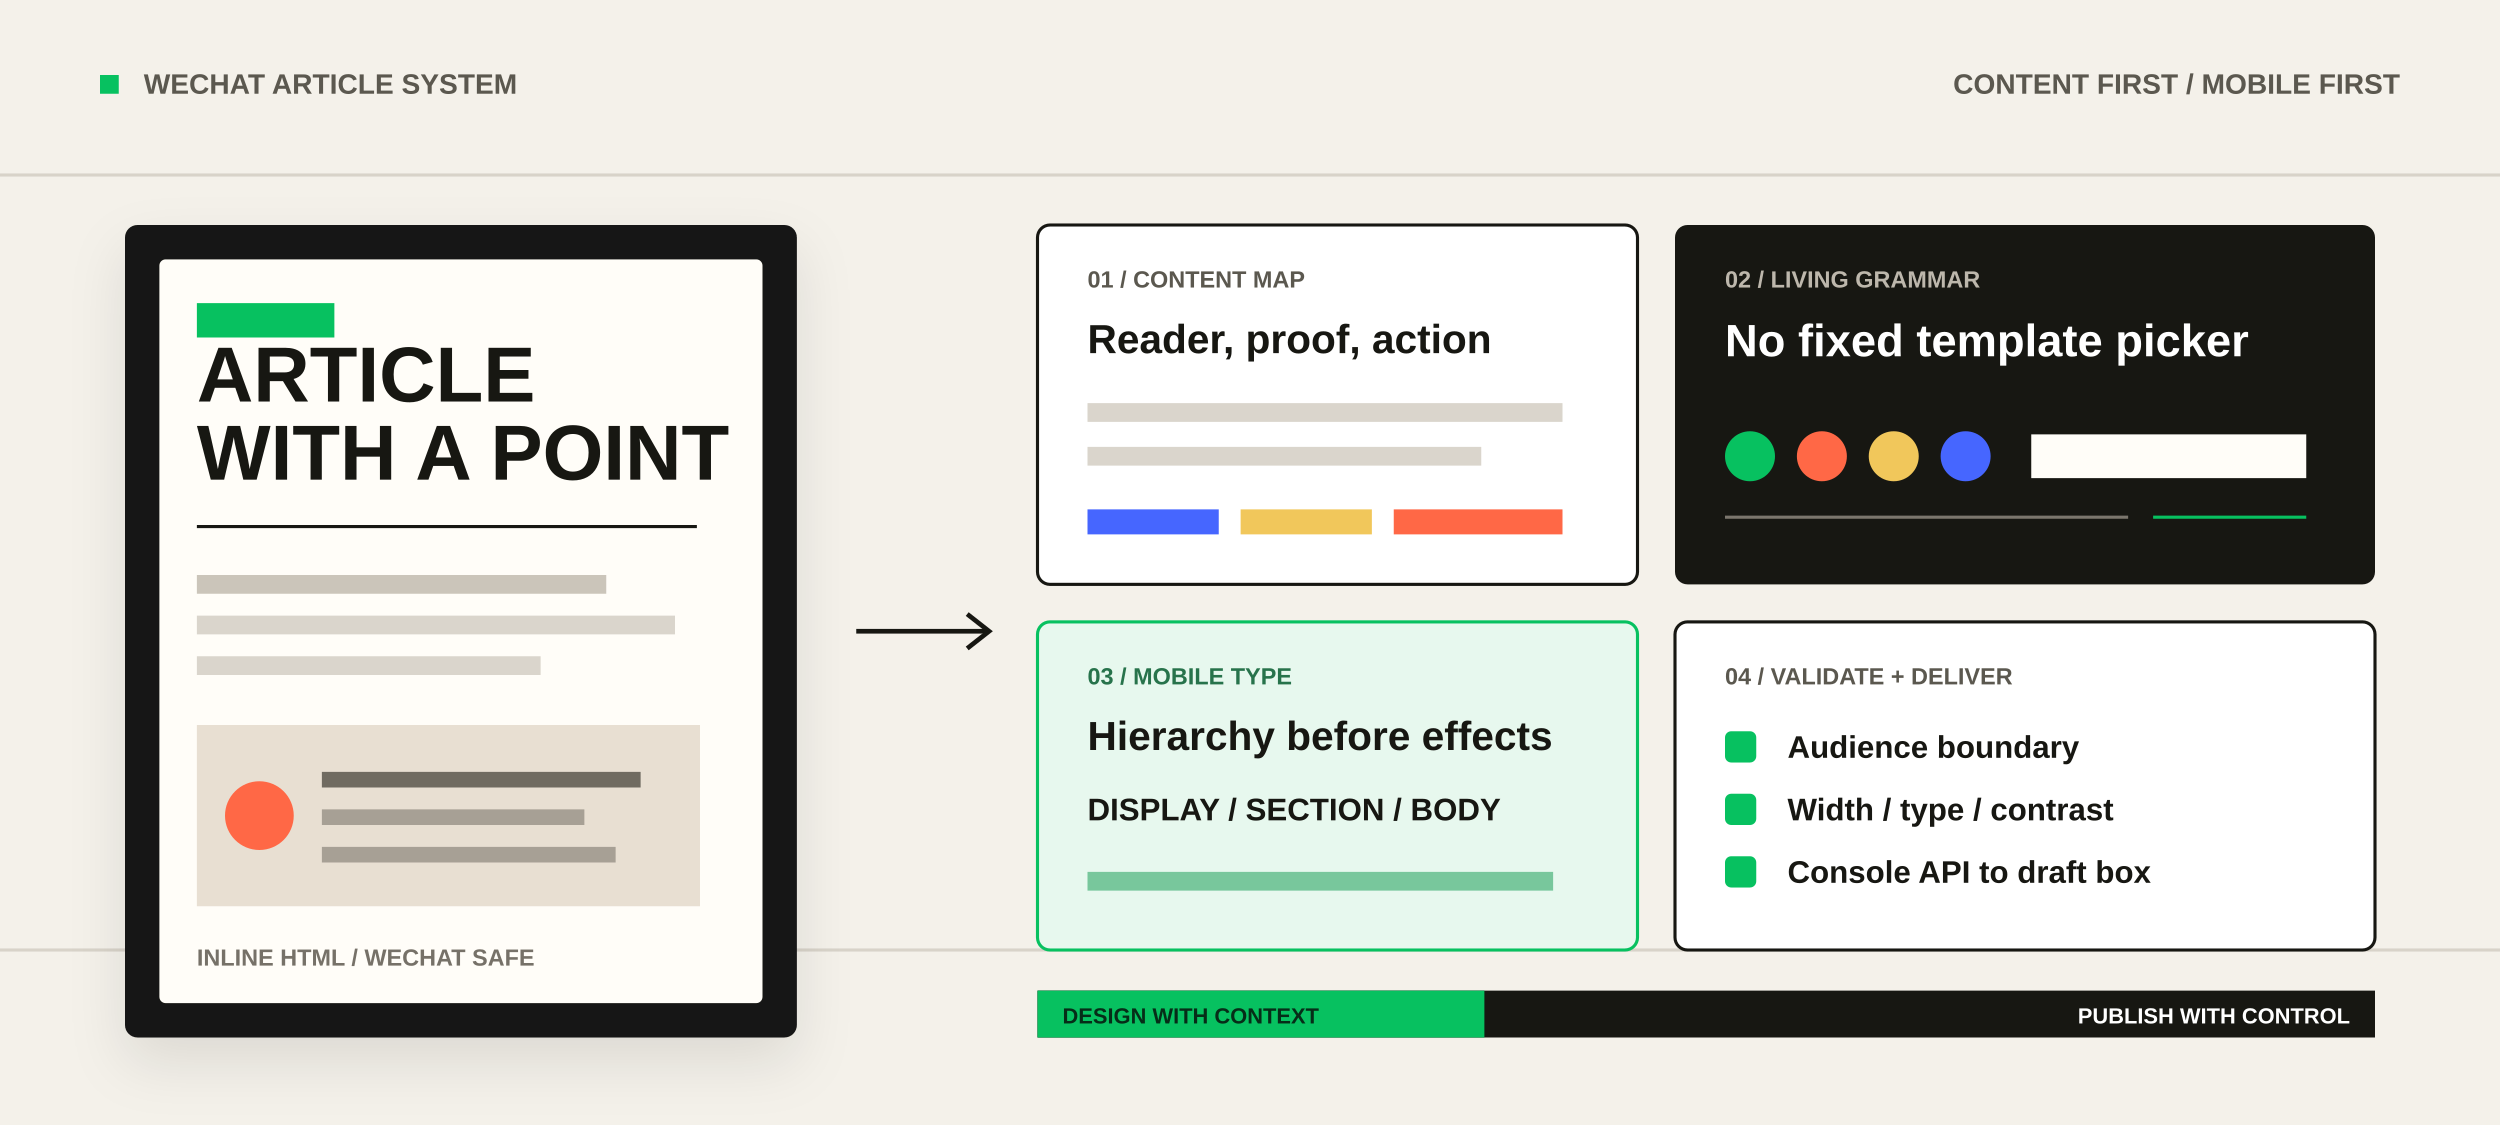
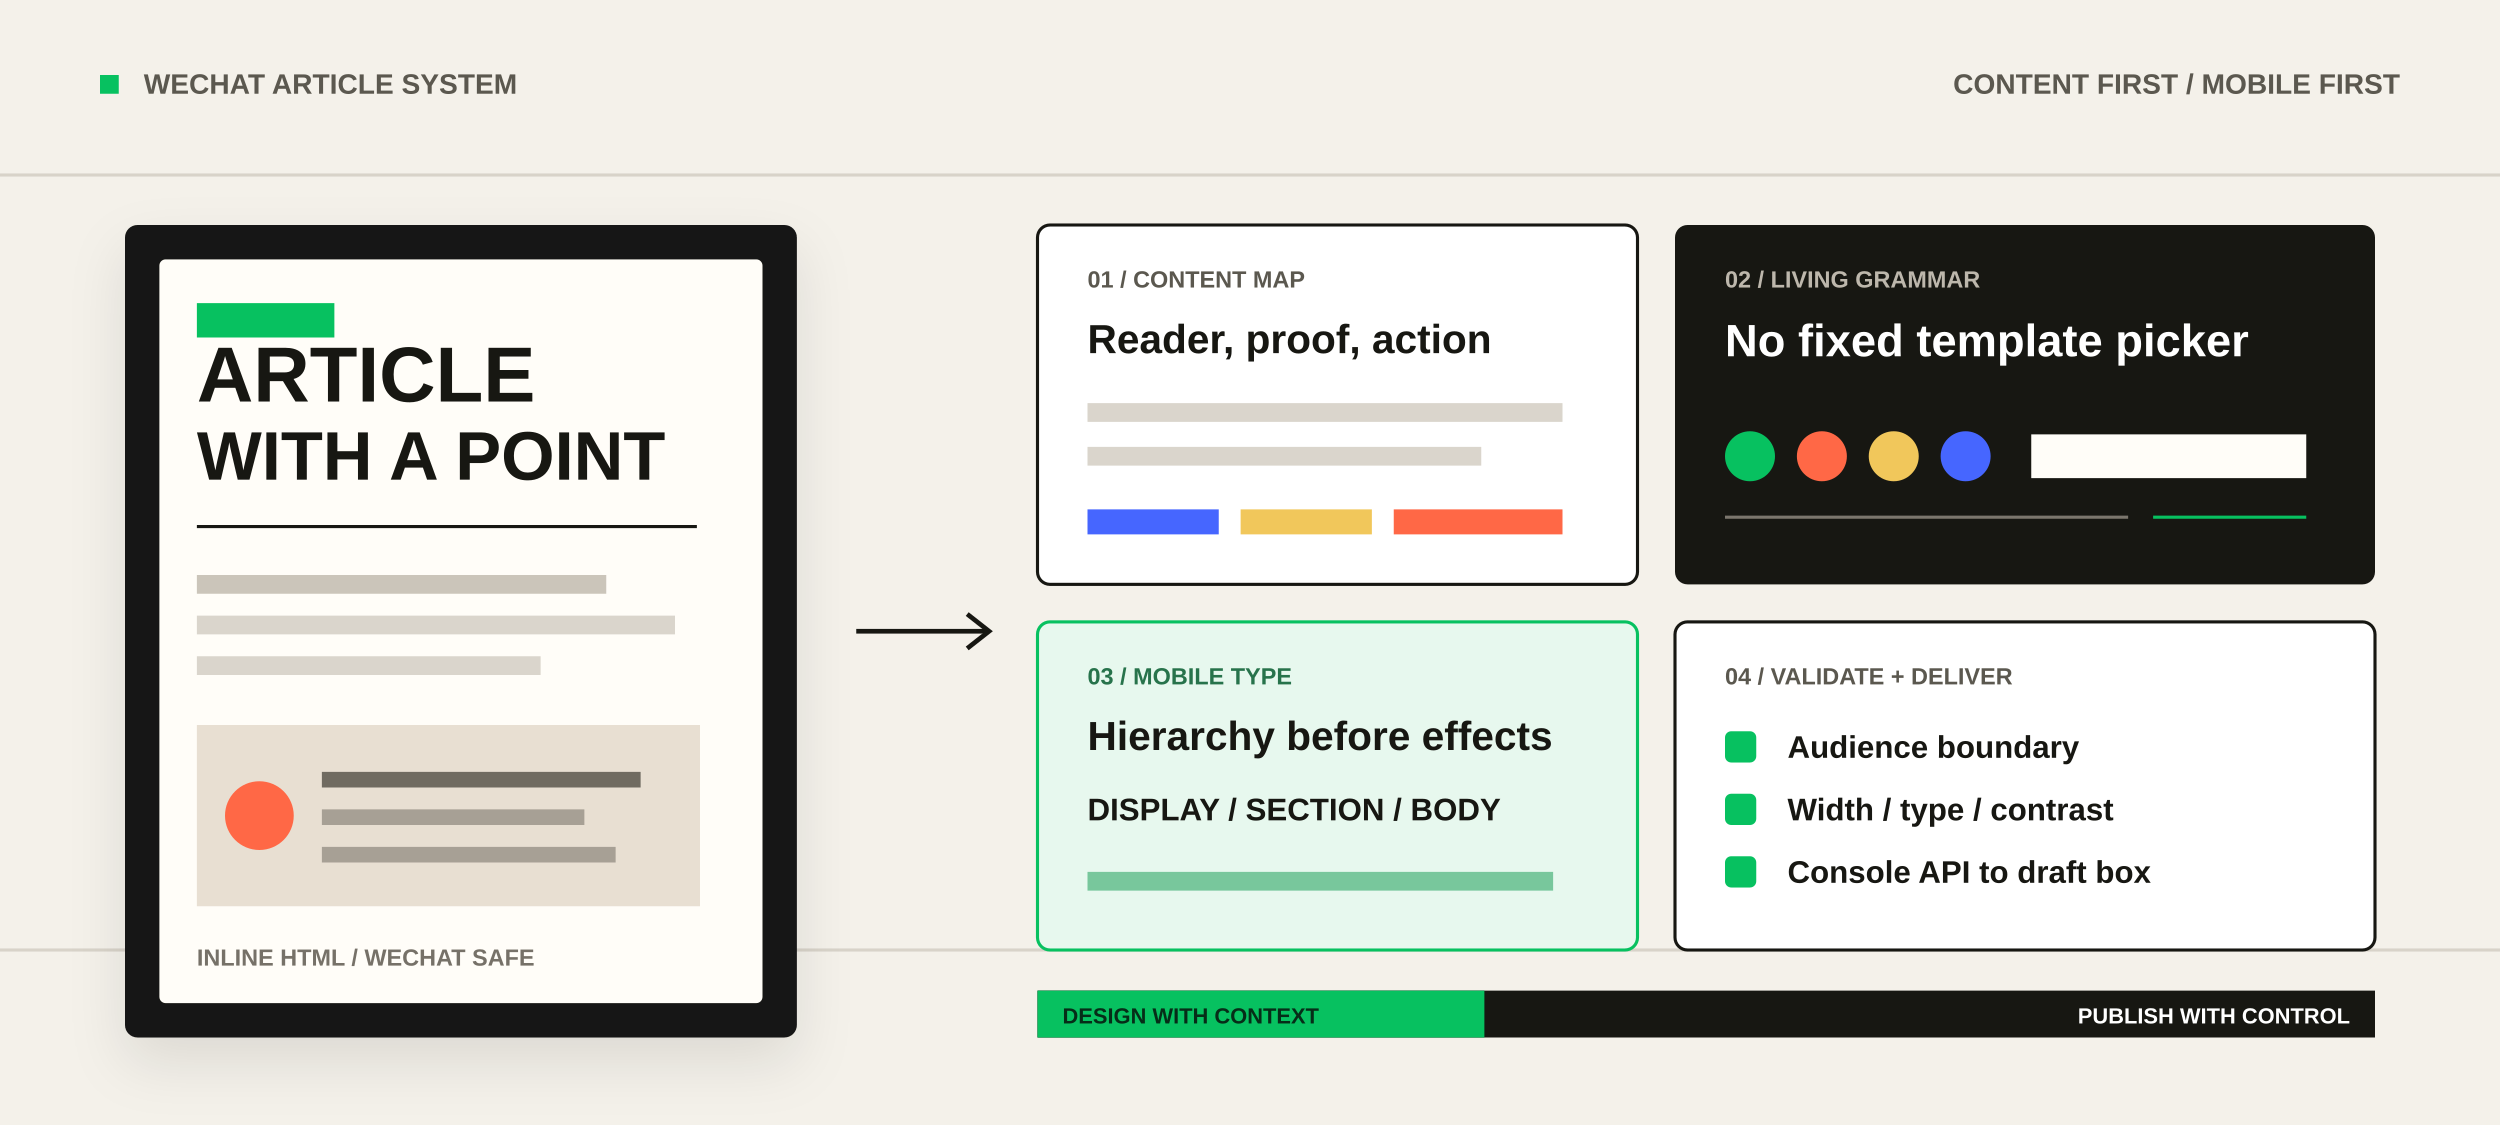
<svg xmlns="http://www.w3.org/2000/svg" width="1600" height="720" viewBox="0 0 1600 720" role="img" aria-labelledby="title desc">
  <defs>
    <filter id="shadow" x="-20%" y="-20%" width="140%" height="140%">
      <feDropShadow dx="0" dy="16" stdDeviation="18" flood-color="#171712" flood-opacity="0.10" />
    </filter>
  </defs>
  <rect width="1600" height="720" fill="#F4F1EA" />
  <path d="M0 112H1600M0 608H1600" stroke="#D8D3C9" stroke-width="2" />
  <rect x="64" y="48" width="12" height="12" fill="#07C160" />
  <text x="92" y="60" fill="#5B584F" font-family="Arial, sans-serif" font-size="18" font-weight="700">WECHAT ARTICLE SYSTEM</text>
  <text x="1536" y="60" fill="#5B584F" font-family="Arial, sans-serif" font-size="18" font-weight="700" text-anchor="end">CONTENT FIRST / MOBILE FIRST</text>
  <g filter="url(#shadow)">
    <rect x="80" y="144" width="430" height="520" rx="8" fill="#171712" />
    <rect x="102" y="166" width="386" height="476" rx="4" fill="#FFFDF8" />
  </g>
  <rect x="126" y="194" width="88" height="22" fill="#07C160" />
  <text x="126" y="257" fill="#171712" font-family="Arial, sans-serif" font-size="50" font-weight="800">ARTICLE</text>
-   <text x="126" y="307" fill="#171712" font-family="Arial, sans-serif" font-size="50" font-weight="800">WITH A POINT</text>
+   <text x="126" y="307" fill="#171712" font-family="Arial, sans-serif" font-size="44" font-weight="800">WITH A POINT</text>
  <rect x="126" y="336" width="320" height="2" fill="#171712" />
  <rect x="126" y="368" width="262" height="12" fill="#CBC5BA" />
  <rect x="126" y="394" width="306" height="12" fill="#DAD5CC" />
  <rect x="126" y="420" width="220" height="12" fill="#DAD5CC" />
  <rect x="126" y="464" width="322" height="116" fill="#E8DFD2" />
  <circle cx="166" cy="522" r="22" fill="#FF6846" />
  <rect x="206" y="494" width="204" height="10" fill="#706B61" />
  <rect x="206" y="518" width="168" height="10" fill="#A7A095" />
  <rect x="206" y="542" width="188" height="10" fill="#A7A095" />
  <text x="126" y="618" fill="#767168" font-family="Arial, sans-serif" font-size="15" font-weight="700">INLINE HTML / WECHAT SAFE</text>
  <path d="M548 404H632" stroke="#171712" stroke-width="3" />
  <path d="M619 393L633 404 619 415" fill="none" stroke="#171712" stroke-width="3" />
  <g>
    <rect x="664" y="144" width="384" height="230" rx="8" fill="#FFFFFF" stroke="#171712" stroke-width="2" />
    <text x="696" y="184" fill="#5B584F" font-family="Arial, sans-serif" font-size="15" font-weight="700">01 / CONTENT MAP</text>
    <text x="696" y="226" fill="#171712" font-family="Arial, sans-serif" font-size="26" font-weight="800">Reader, proof, action</text>
    <rect x="696" y="258" width="304" height="12" fill="#DAD5CC" />
    <rect x="696" y="286" width="252" height="12" fill="#DAD5CC" />
    <rect x="696" y="326" width="84" height="16" fill="#4666FF" />
    <rect x="794" y="326" width="84" height="16" fill="#F1C75B" />
    <rect x="892" y="326" width="108" height="16" fill="#FF6846" />
  </g>
  <g>
    <rect x="1072" y="144" width="448" height="230" rx="8" fill="#171712" />
    <text x="1104" y="184" fill="#BDB7AC" font-family="Arial, sans-serif" font-size="15" font-weight="700">02 / LIVING GRAMMAR</text>
    <text x="1104" y="228" fill="#FFFFFF" font-family="Arial, sans-serif" font-size="29" font-weight="800">No fixed template picker</text>
    <circle cx="1120" cy="292" r="16" fill="#07C160" />
    <circle cx="1166" cy="292" r="16" fill="#FF6846" />
    <circle cx="1212" cy="292" r="16" fill="#F1C75B" />
    <circle cx="1258" cy="292" r="16" fill="#4666FF" />
    <rect x="1300" y="278" width="176" height="28" fill="#FFFDF8" />
    <rect x="1104" y="330" width="258" height="2" fill="#7B766D" />
    <rect x="1378" y="330" width="98" height="2" fill="#07C160" />
  </g>
  <g>
    <rect x="664" y="398" width="384" height="210" rx="8" fill="#E7F8EE" stroke="#07C160" stroke-width="2" />
    <text x="696" y="438" fill="#27734B" font-family="Arial, sans-serif" font-size="15" font-weight="700">03 / MOBILE TYPE</text>
    <text x="696" y="480" fill="#171712" font-family="Arial, sans-serif" font-size="26" font-weight="800">Hierarchy before effects</text>
    <text x="696" y="525" fill="#171712" font-family="Arial, sans-serif" font-size="20" font-weight="700">DISPLAY  /  SECTION  /  BODY</text>
    <rect x="696" y="558" width="298" height="12" fill="#78C79C" />
  </g>
  <g>
    <rect x="1072" y="398" width="448" height="210" rx="8" fill="#FFFFFF" stroke="#171712" stroke-width="2" />
    <text x="1104" y="438" fill="#5B584F" font-family="Arial, sans-serif" font-size="15" font-weight="700">04 / VALIDATE + DELIVER</text>
    <g fill="#07C160">
      <rect x="1104" y="468" width="20" height="20" rx="4" />
      <rect x="1104" y="508" width="20" height="20" rx="4" />
      <rect x="1104" y="548" width="20" height="20" rx="4" />
    </g>
    <g fill="#171712" font-family="Arial, sans-serif" font-size="20" font-weight="700">
      <text x="1144" y="485">Audience boundary</text>
      <text x="1144" y="525">Width / type / contrast</text>
      <text x="1144" y="565">Console API to draft box</text>
    </g>
  </g>
  <rect x="664" y="634" width="856" height="30" fill="#171712" />
  <rect x="664" y="634" width="286" height="30" fill="#07C160" />
  <text x="680" y="655" fill="#062D18" font-family="Arial, sans-serif" font-size="14" font-weight="800">DESIGN WITH CONTEXT</text>
  <text x="1504" y="655" fill="#FFFFFF" font-family="Arial, sans-serif" font-size="14" font-weight="800" text-anchor="end">PUBLISH WITH CONTROL</text>
</svg>
